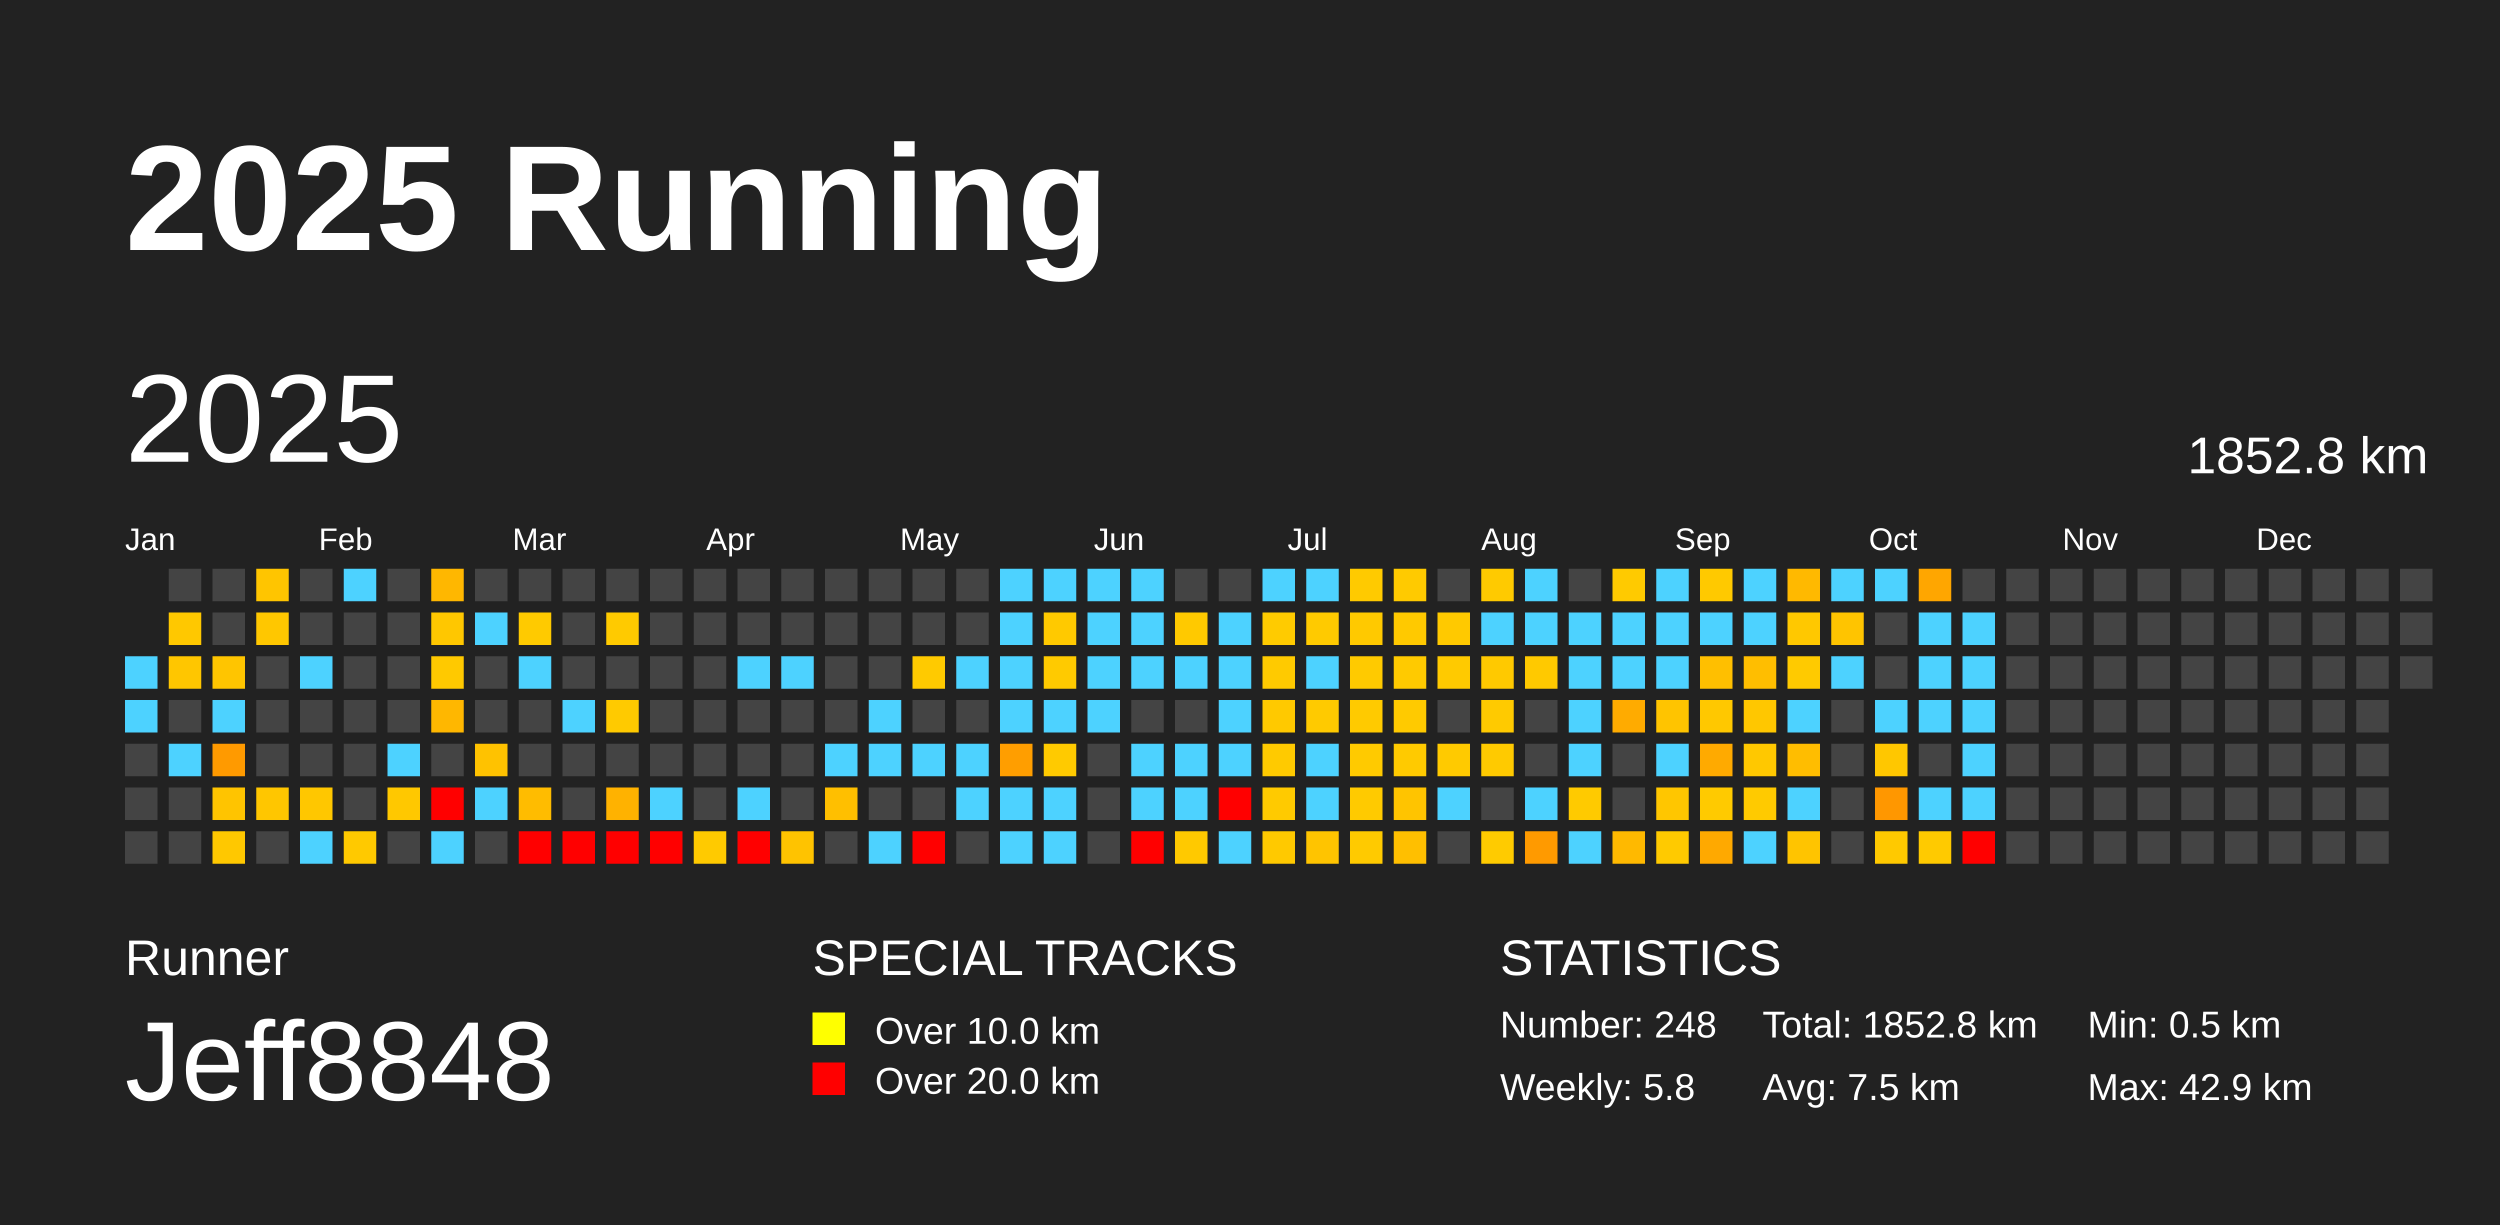
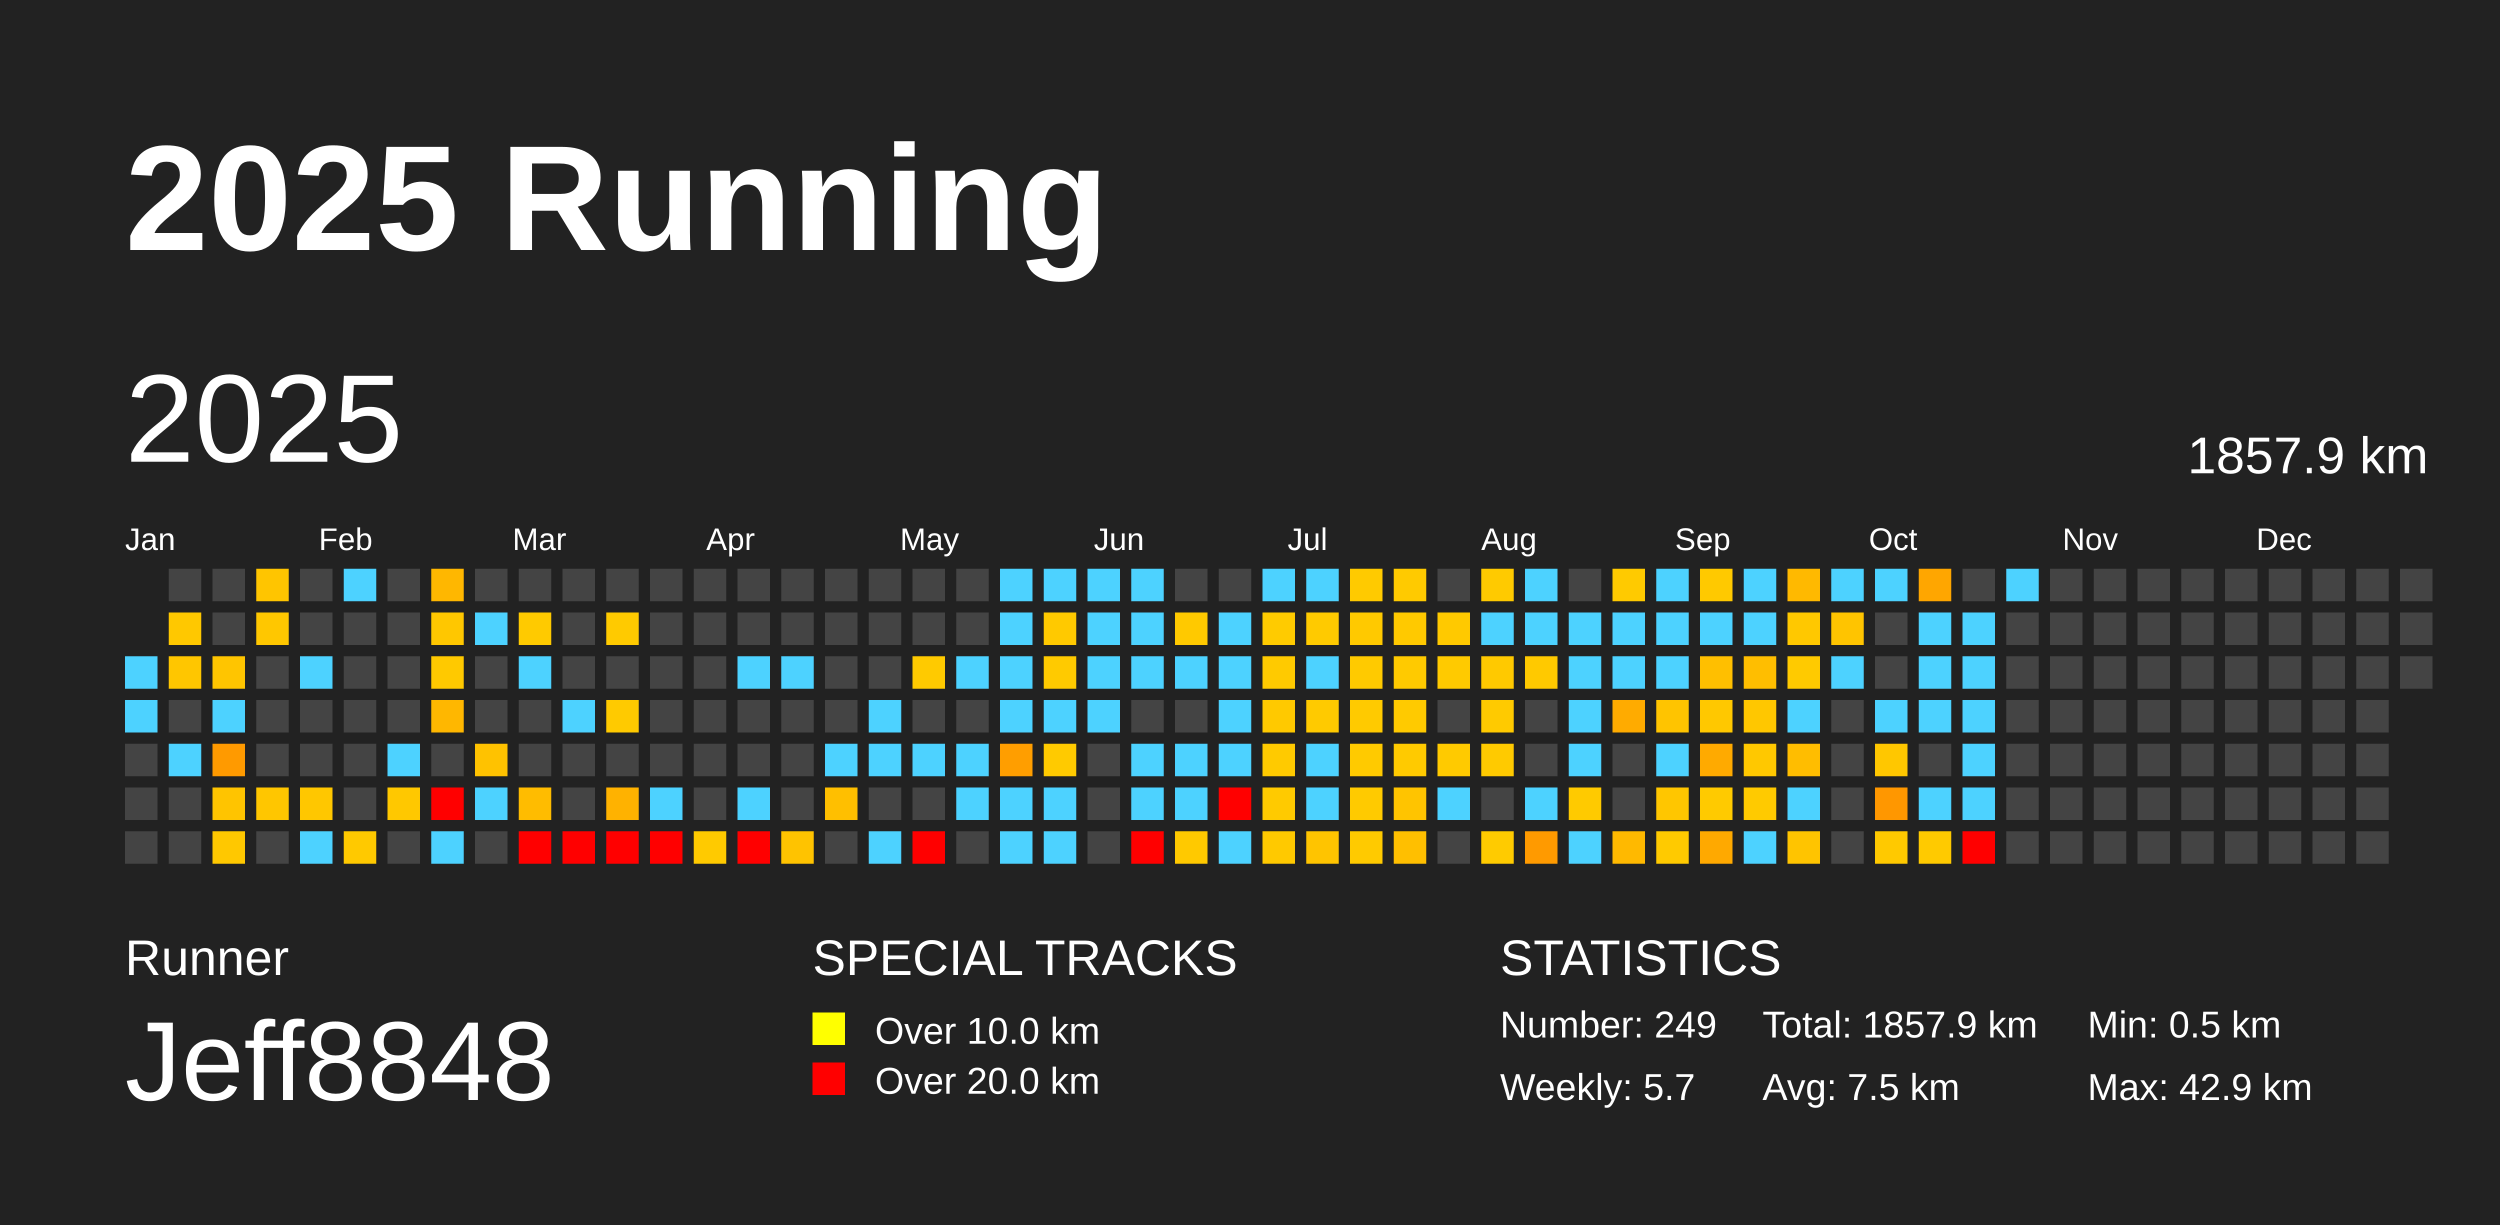
<svg xmlns="http://www.w3.org/2000/svg" baseProfile="full" height="98mm" version="1.1" viewBox="0,0,200,98" width="200mm">
  <defs />
  <rect fill="#222222" height="98" width="200" x="0" y="0" />
  <text fill="#FFFFFF" style="font-size:12px; font-family:Arial; font-weight:bold;" x="10" y="20">2025 Running</text>
  <text fill="#FFFFFF" style="font-size:4px; font-family:Arial" x="10" y="78">Runner</text>
  <text fill="#FFFFFF" style="font-size:9px; font-family:Arial" x="10" y="88">Jeff8848</text>
  <text fill="#FFFFFF" style="font-size:4px; font-family:Arial" x="65" y="78">SPECIAL TRACKS</text>
  <rect fill="yellow" height="2.6" width="2.6" x="65" y="81" />
  <text fill="#FFFFFF" style="font-size:3px; font-family:Arial" x="70" y="83.5">Over 10.0 km</text>
  <rect fill="red" height="2.6" width="2.6" x="65" y="85" />
  <text fill="#FFFFFF" style="font-size:3px; font-family:Arial" x="70" y="87.5">Over 20.0 km</text>
  <text fill="#FFFFFF" style="font-size:4px; font-family:Arial" x="120" y="78">STATISTICS</text>
-   <text fill="#FFFFFF" style="font-size:3px; font-family:Arial" x="120" y="83">Number: 248</text>
-   <text fill="#FFFFFF" style="font-size:3px; font-family:Arial" x="120" y="88">Weekly: 5.8</text>
-   <text fill="#FFFFFF" style="font-size:3px; font-family:Arial" x="141" y="83">Total: 1852.8 km</text>
+   <text fill="#FFFFFF" style="font-size:3px; font-family:Arial" x="120" y="83">Number: 249</text>
+   <text fill="#FFFFFF" style="font-size:3px; font-family:Arial" x="120" y="88">Weekly: 5.7</text>
+   <text fill="#FFFFFF" style="font-size:3px; font-family:Arial" x="141" y="83">Total: 1857.9 km</text>
  <text fill="#FFFFFF" style="font-size:3px; font-family:Arial" x="141" y="88">Avg: 7.5 km</text>
  <text fill="#FFFFFF" style="font-size:3px; font-family:Arial" x="167" y="83">Min: 0.5 km</text>
  <text fill="#FFFFFF" style="font-size:3px; font-family:Arial" x="167" y="88">Max: 42.9 km</text>
  <text dominant-baseline="hanging" fill="#FFFFFF" style="font-size:10.0px; font-family:Arial;" x="10" y="30">2025</text>
-   <text dominant-baseline="hanging" fill="#FFFFFF" style="font-size:4.125px; font-family:Arial;" x="175" y="35">1852.8 km</text>
+   <text dominant-baseline="hanging" fill="#FFFFFF" style="font-size:4.125px; font-family:Arial;" x="175" y="35">1857.9 km</text>
  <text fill="#FFFFFF" style="font-size:2.5px; font-family:Arial" x="10.0" y="44">Jan</text>
  <text fill="#FFFFFF" style="font-size:2.5px; font-family:Arial" x="25.5" y="44">Feb</text>
  <text fill="#FFFFFF" style="font-size:2.5px; font-family:Arial" x="41.0" y="44">Mar</text>
  <text fill="#FFFFFF" style="font-size:2.5px; font-family:Arial" x="56.5" y="44">Apr</text>
  <text fill="#FFFFFF" style="font-size:2.5px; font-family:Arial" x="72.0" y="44">May</text>
  <text fill="#FFFFFF" style="font-size:2.5px; font-family:Arial" x="87.5" y="44">Jun</text>
  <text fill="#FFFFFF" style="font-size:2.5px; font-family:Arial" x="103.0" y="44">Jul</text>
  <text fill="#FFFFFF" style="font-size:2.5px; font-family:Arial" x="118.5" y="44">Aug</text>
  <text fill="#FFFFFF" style="font-size:2.5px; font-family:Arial" x="134.0" y="44">Sep</text>
  <text fill="#FFFFFF" style="font-size:2.5px; font-family:Arial" x="149.5" y="44">Oct</text>
  <text fill="#FFFFFF" style="font-size:2.5px; font-family:Arial" x="165.0" y="44">Nov</text>
  <text fill="#FFFFFF" style="font-size:2.5px; font-family:Arial" x="180.5" y="44">Dec</text>
  <rect fill="#4dd2ff" height="2.6" width="2.6" x="10.0" y="52.5" />
  <rect fill="#4dd2ff" height="2.6" width="2.6" x="10.0" y="56.0" />
  <rect fill="#444444" height="2.6" width="2.6" x="10.0" y="59.5" />
  <rect fill="#444444" height="2.6" width="2.6" x="10.0" y="63.0" />
  <rect fill="#444444" height="2.6" width="2.6" x="10.0" y="66.5" />
  <rect fill="#444444" height="2.6" width="2.6" x="13.5" y="45.5" />
  <rect fill="#ffc800" height="2.6" width="2.6" x="13.5" y="49.0" />
  <rect fill="#ffc600" height="2.6" width="2.6" x="13.5" y="52.5" />
  <rect fill="#444444" height="2.6" width="2.6" x="13.5" y="56.0" />
  <rect fill="#4dd2ff" height="2.6" width="2.6" x="13.5" y="59.5" />
  <rect fill="#444444" height="2.6" width="2.6" x="13.5" y="63.0" />
  <rect fill="#444444" height="2.6" width="2.6" x="13.5" y="66.5" />
  <rect fill="#444444" height="2.6" width="2.6" x="17.0" y="45.5" />
  <rect fill="#444444" height="2.6" width="2.6" x="17.0" y="49.0" />
  <rect fill="#ffc500" height="2.6" width="2.6" x="17.0" y="52.5" />
  <rect fill="#4dd2ff" height="2.6" width="2.6" x="17.0" y="56.0" />
  <rect fill="#ff9a00" height="2.6" width="2.6" x="17.0" y="59.5" />
  <rect fill="#ffc400" height="2.6" width="2.6" x="17.0" y="63.0" />
  <rect fill="#ffc800" height="2.6" width="2.6" x="17.0" y="66.5" />
  <rect fill="#ffc500" height="2.6" width="2.6" x="20.5" y="45.5" />
  <rect fill="#ffc700" height="2.6" width="2.6" x="20.5" y="49.0" />
  <rect fill="#444444" height="2.6" width="2.6" x="20.5" y="52.5" />
  <rect fill="#444444" height="2.6" width="2.6" x="20.5" y="56.0" />
  <rect fill="#444444" height="2.6" width="2.6" x="20.5" y="59.5" />
  <rect fill="#ffc600" height="2.6" width="2.6" x="20.5" y="63.0" />
  <rect fill="#444444" height="2.6" width="2.6" x="20.5" y="66.5" />
  <rect fill="#444444" height="2.6" width="2.6" x="24.0" y="45.5" />
  <rect fill="#444444" height="2.6" width="2.6" x="24.0" y="49.0" />
  <rect fill="#4dd2ff" height="2.6" width="2.6" x="24.0" y="52.5" />
  <rect fill="#444444" height="2.6" width="2.6" x="24.0" y="56.0" />
  <rect fill="#444444" height="2.6" width="2.6" x="24.0" y="59.5" />
  <rect fill="#ffc700" height="2.6" width="2.6" x="24.0" y="63.0" />
  <rect fill="#4dd2ff" height="2.6" width="2.6" x="24.0" y="66.5" />
  <rect fill="#4dd2ff" height="2.6" width="2.6" x="27.5" y="45.5" />
  <rect fill="#444444" height="2.6" width="2.6" x="27.5" y="49.0" />
  <rect fill="#444444" height="2.6" width="2.6" x="27.5" y="52.5" />
  <rect fill="#444444" height="2.6" width="2.6" x="27.5" y="56.0" />
  <rect fill="#444444" height="2.6" width="2.6" x="27.5" y="59.5" />
  <rect fill="#444444" height="2.6" width="2.6" x="27.5" y="63.0" />
  <rect fill="#ffc900" height="2.6" width="2.6" x="27.5" y="66.5" />
  <rect fill="#444444" height="2.6" width="2.6" x="31.0" y="45.5" />
  <rect fill="#444444" height="2.6" width="2.6" x="31.0" y="49.0" />
  <rect fill="#444444" height="2.6" width="2.6" x="31.0" y="52.5" />
  <rect fill="#444444" height="2.6" width="2.6" x="31.0" y="56.0" />
  <rect fill="#4dd2ff" height="2.6" width="2.6" x="31.0" y="59.5" />
  <rect fill="#ffc800" height="2.6" width="2.6" x="31.0" y="63.0" />
  <rect fill="#444444" height="2.6" width="2.6" x="31.0" y="66.5" />
  <rect fill="#ffb700" height="2.6" width="2.6" x="34.5" y="45.5" />
  <rect fill="#ffc700" height="2.6" width="2.6" x="34.5" y="49.0" />
  <rect fill="#ffc900" height="2.6" width="2.6" x="34.5" y="52.5" />
  <rect fill="#ffb700" height="2.6" width="2.6" x="34.5" y="56.0" />
  <rect fill="#444444" height="2.6" width="2.6" x="34.5" y="59.5" />
  <rect fill="red" height="2.6" width="2.6" x="34.5" y="63.0" />
  <rect fill="#4dd2ff" height="2.6" width="2.6" x="34.5" y="66.5" />
  <rect fill="#444444" height="2.6" width="2.6" x="38.0" y="45.5" />
  <rect fill="#4dd2ff" height="2.6" width="2.6" x="38.0" y="49.0" />
  <rect fill="#444444" height="2.6" width="2.6" x="38.0" y="52.5" />
  <rect fill="#444444" height="2.6" width="2.6" x="38.0" y="56.0" />
  <rect fill="#ffc200" height="2.6" width="2.6" x="38.0" y="59.5" />
  <rect fill="#4dd2ff" height="2.6" width="2.6" x="38.0" y="63.0" />
  <rect fill="#444444" height="2.6" width="2.6" x="38.0" y="66.5" />
  <rect fill="#444444" height="2.6" width="2.6" x="41.5" y="45.5" />
  <rect fill="#ffca00" height="2.6" width="2.6" x="41.5" y="49.0" />
  <rect fill="#4dd2ff" height="2.6" width="2.6" x="41.5" y="52.5" />
  <rect fill="#444444" height="2.6" width="2.6" x="41.5" y="56.0" />
  <rect fill="#444444" height="2.6" width="2.6" x="41.5" y="59.5" />
  <rect fill="#ffbc00" height="2.6" width="2.6" x="41.5" y="63.0" />
  <rect fill="red" height="2.6" width="2.6" x="41.5" y="66.5" />
  <rect fill="#444444" height="2.6" width="2.6" x="45.0" y="45.5" />
  <rect fill="#444444" height="2.6" width="2.6" x="45.0" y="49.0" />
  <rect fill="#444444" height="2.6" width="2.6" x="45.0" y="52.5" />
  <rect fill="#4dd2ff" height="2.6" width="2.6" x="45.0" y="56.0" />
  <rect fill="#444444" height="2.6" width="2.6" x="45.0" y="59.5" />
  <rect fill="#444444" height="2.6" width="2.6" x="45.0" y="63.0" />
  <rect fill="red" height="2.6" width="2.6" x="45.0" y="66.5" />
  <rect fill="#444444" height="2.6" width="2.6" x="48.5" y="45.5" />
  <rect fill="#ffca00" height="2.6" width="2.6" x="48.5" y="49.0" />
  <rect fill="#444444" height="2.6" width="2.6" x="48.5" y="52.5" />
  <rect fill="#ffca00" height="2.6" width="2.6" x="48.5" y="56.0" />
  <rect fill="#444444" height="2.6" width="2.6" x="48.5" y="59.5" />
  <rect fill="#ffb200" height="2.6" width="2.6" x="48.5" y="63.0" />
  <rect fill="red" height="2.6" width="2.6" x="48.5" y="66.5" />
  <rect fill="#444444" height="2.6" width="2.6" x="52.0" y="45.5" />
  <rect fill="#444444" height="2.6" width="2.6" x="52.0" y="49.0" />
  <rect fill="#444444" height="2.6" width="2.6" x="52.0" y="52.5" />
  <rect fill="#444444" height="2.6" width="2.6" x="52.0" y="56.0" />
  <rect fill="#444444" height="2.6" width="2.6" x="52.0" y="59.5" />
  <rect fill="#4dd2ff" height="2.6" width="2.6" x="52.0" y="63.0" />
  <rect fill="red" height="2.6" width="2.6" x="52.0" y="66.5" />
  <rect fill="#444444" height="2.6" width="2.6" x="55.5" y="45.5" />
  <rect fill="#444444" height="2.6" width="2.6" x="55.5" y="49.0" />
  <rect fill="#444444" height="2.6" width="2.6" x="55.5" y="52.5" />
  <rect fill="#444444" height="2.6" width="2.6" x="55.5" y="56.0" />
  <rect fill="#444444" height="2.6" width="2.6" x="55.5" y="59.5" />
  <rect fill="#444444" height="2.6" width="2.6" x="55.5" y="63.0" />
  <rect fill="#ffca00" height="2.6" width="2.6" x="55.5" y="66.5" />
  <rect fill="#444444" height="2.6" width="2.6" x="59.0" y="45.5" />
  <rect fill="#444444" height="2.6" width="2.6" x="59.0" y="49.0" />
  <rect fill="#4dd2ff" height="2.6" width="2.6" x="59.0" y="52.5" />
  <rect fill="#444444" height="2.6" width="2.6" x="59.0" y="56.0" />
  <rect fill="#444444" height="2.6" width="2.6" x="59.0" y="59.5" />
  <rect fill="#4dd2ff" height="2.6" width="2.6" x="59.0" y="63.0" />
  <rect fill="red" height="2.6" width="2.6" x="59.0" y="66.5" />
  <rect fill="#444444" height="2.6" width="2.6" x="62.5" y="45.5" />
  <rect fill="#444444" height="2.6" width="2.6" x="62.5" y="49.0" />
  <rect fill="#4dd2ff" height="2.6" width="2.6" x="62.5" y="52.5" />
  <rect fill="#444444" height="2.6" width="2.6" x="62.5" y="56.0" />
  <rect fill="#444444" height="2.6" width="2.6" x="62.5" y="59.5" />
  <rect fill="#444444" height="2.6" width="2.6" x="62.5" y="63.0" />
  <rect fill="#ffc300" height="2.6" width="2.6" x="62.5" y="66.5" />
  <rect fill="#444444" height="2.6" width="2.6" x="66.0" y="45.5" />
  <rect fill="#444444" height="2.6" width="2.6" x="66.0" y="49.0" />
  <rect fill="#444444" height="2.6" width="2.6" x="66.0" y="52.5" />
  <rect fill="#444444" height="2.6" width="2.6" x="66.0" y="56.0" />
  <rect fill="#4dd2ff" height="2.6" width="2.6" x="66.0" y="59.5" />
  <rect fill="#ffbf00" height="2.6" width="2.6" x="66.0" y="63.0" />
  <rect fill="#444444" height="2.6" width="2.6" x="66.0" y="66.5" />
  <rect fill="#444444" height="2.6" width="2.6" x="69.5" y="45.5" />
  <rect fill="#444444" height="2.6" width="2.6" x="69.5" y="49.0" />
  <rect fill="#444444" height="2.6" width="2.6" x="69.5" y="52.5" />
  <rect fill="#4dd2ff" height="2.6" width="2.6" x="69.5" y="56.0" />
  <rect fill="#4dd2ff" height="2.6" width="2.6" x="69.5" y="59.5" />
  <rect fill="#444444" height="2.6" width="2.6" x="69.5" y="63.0" />
  <rect fill="#4dd2ff" height="2.6" width="2.6" x="69.5" y="66.5" />
  <rect fill="#444444" height="2.6" width="2.6" x="73.0" y="45.5" />
  <rect fill="#444444" height="2.6" width="2.6" x="73.0" y="49.0" />
  <rect fill="#ffca00" height="2.6" width="2.6" x="73.0" y="52.5" />
  <rect fill="#444444" height="2.6" width="2.6" x="73.0" y="56.0" />
  <rect fill="#4dd2ff" height="2.6" width="2.6" x="73.0" y="59.5" />
  <rect fill="#444444" height="2.6" width="2.6" x="73.0" y="63.0" />
  <rect fill="red" height="2.6" width="2.6" x="73.0" y="66.5" />
  <rect fill="#444444" height="2.6" width="2.6" x="76.5" y="45.5" />
  <rect fill="#444444" height="2.6" width="2.6" x="76.5" y="49.0" />
  <rect fill="#4dd2ff" height="2.6" width="2.6" x="76.5" y="52.5" />
  <rect fill="#444444" height="2.6" width="2.6" x="76.5" y="56.0" />
  <rect fill="#4dd2ff" height="2.6" width="2.6" x="76.5" y="59.5" />
  <rect fill="#4dd2ff" height="2.6" width="2.6" x="76.5" y="63.0" />
  <rect fill="#444444" height="2.6" width="2.6" x="76.5" y="66.5" />
  <rect fill="#4dd2ff" height="2.6" width="2.6" x="80.0" y="45.5" />
  <rect fill="#4dd2ff" height="2.6" width="2.6" x="80.0" y="49.0" />
  <rect fill="#4dd2ff" height="2.6" width="2.6" x="80.0" y="52.5" />
  <rect fill="#4dd2ff" height="2.6" width="2.6" x="80.0" y="56.0" />
  <rect fill="#ff9e00" height="2.6" width="2.6" x="80.0" y="59.5" />
  <rect fill="#4dd2ff" height="2.6" width="2.6" x="80.0" y="63.0" />
  <rect fill="#4dd2ff" height="2.6" width="2.6" x="80.0" y="66.5" />
  <rect fill="#4dd2ff" height="2.6" width="2.6" x="83.5" y="45.5" />
  <rect fill="#ffc900" height="2.6" width="2.6" x="83.5" y="49.0" />
  <rect fill="#ffca00" height="2.6" width="2.6" x="83.5" y="52.5" />
  <rect fill="#4dd2ff" height="2.6" width="2.6" x="83.5" y="56.0" />
  <rect fill="#ffca00" height="2.6" width="2.6" x="83.5" y="59.5" />
  <rect fill="#4dd2ff" height="2.6" width="2.6" x="83.5" y="63.0" />
  <rect fill="#4dd2ff" height="2.6" width="2.6" x="83.5" y="66.5" />
  <rect fill="#4dd2ff" height="2.6" width="2.6" x="87.0" y="45.5" />
  <rect fill="#4dd2ff" height="2.6" width="2.6" x="87.0" y="49.0" />
  <rect fill="#4dd2ff" height="2.6" width="2.6" x="87.0" y="52.5" />
  <rect fill="#4dd2ff" height="2.6" width="2.6" x="87.0" y="56.0" />
  <rect fill="#444444" height="2.6" width="2.6" x="87.0" y="59.5" />
  <rect fill="#444444" height="2.6" width="2.6" x="87.0" y="63.0" />
  <rect fill="#444444" height="2.6" width="2.6" x="87.0" y="66.5" />
  <rect fill="#4dd2ff" height="2.6" width="2.6" x="90.5" y="45.5" />
  <rect fill="#4dd2ff" height="2.6" width="2.6" x="90.5" y="49.0" />
  <rect fill="#4dd2ff" height="2.6" width="2.6" x="90.5" y="52.5" />
  <rect fill="#444444" height="2.6" width="2.6" x="90.5" y="56.0" />
  <rect fill="#4dd2ff" height="2.6" width="2.6" x="90.5" y="59.5" />
  <rect fill="#4dd2ff" height="2.6" width="2.6" x="90.5" y="63.0" />
  <rect fill="red" height="2.6" width="2.6" x="90.5" y="66.5" />
  <rect fill="#444444" height="2.6" width="2.6" x="94.0" y="45.5" />
  <rect fill="#ffc900" height="2.6" width="2.6" x="94.0" y="49.0" />
  <rect fill="#4dd2ff" height="2.6" width="2.6" x="94.0" y="52.5" />
  <rect fill="#444444" height="2.6" width="2.6" x="94.0" y="56.0" />
  <rect fill="#4dd2ff" height="2.6" width="2.6" x="94.0" y="59.5" />
  <rect fill="#4dd2ff" height="2.6" width="2.6" x="94.0" y="63.0" />
  <rect fill="#ffc900" height="2.6" width="2.6" x="94.0" y="66.5" />
  <rect fill="#444444" height="2.6" width="2.6" x="97.5" y="45.5" />
  <rect fill="#4dd2ff" height="2.6" width="2.6" x="97.5" y="49.0" />
  <rect fill="#4dd2ff" height="2.6" width="2.6" x="97.5" y="52.5" />
  <rect fill="#4dd2ff" height="2.6" width="2.6" x="97.5" y="56.0" />
  <rect fill="#4dd2ff" height="2.6" width="2.6" x="97.5" y="59.5" />
  <rect fill="red" height="2.6" width="2.6" x="97.5" y="63.0" />
  <rect fill="#4dd2ff" height="2.6" width="2.6" x="97.5" y="66.5" />
  <rect fill="#4dd2ff" height="2.6" width="2.6" x="101.0" y="45.5" />
  <rect fill="#ffcb00" height="2.6" width="2.6" x="101.0" y="49.0" />
  <rect fill="#ffca00" height="2.6" width="2.6" x="101.0" y="52.5" />
  <rect fill="#ffc900" height="2.6" width="2.6" x="101.0" y="56.0" />
  <rect fill="#ffca00" height="2.6" width="2.6" x="101.0" y="59.5" />
  <rect fill="#ffca00" height="2.6" width="2.6" x="101.0" y="63.0" />
  <rect fill="#ffc900" height="2.6" width="2.6" x="101.0" y="66.5" />
  <rect fill="#4dd2ff" height="2.6" width="2.6" x="104.5" y="45.5" />
  <rect fill="#ffca00" height="2.6" width="2.6" x="104.5" y="49.0" />
  <rect fill="#4dd2ff" height="2.6" width="2.6" x="104.5" y="52.5" />
  <rect fill="#ffca00" height="2.6" width="2.6" x="104.5" y="56.0" />
  <rect fill="#4dd2ff" height="2.6" width="2.6" x="104.5" y="59.5" />
  <rect fill="#4dd2ff" height="2.6" width="2.6" x="104.5" y="63.0" />
  <rect fill="#ffc400" height="2.6" width="2.6" x="104.5" y="66.5" />
  <rect fill="#ffca00" height="2.6" width="2.6" x="108.0" y="45.5" />
  <rect fill="#ffc900" height="2.6" width="2.6" x="108.0" y="49.0" />
  <rect fill="#ffca00" height="2.6" width="2.6" x="108.0" y="52.5" />
  <rect fill="#ffca00" height="2.6" width="2.6" x="108.0" y="56.0" />
  <rect fill="#ffca00" height="2.6" width="2.6" x="108.0" y="59.5" />
  <rect fill="#ffca00" height="2.6" width="2.6" x="108.0" y="63.0" />
  <rect fill="#ffca00" height="2.6" width="2.6" x="108.0" y="66.5" />
  <rect fill="#ffca00" height="2.6" width="2.6" x="111.5" y="45.5" />
  <rect fill="#ffc900" height="2.6" width="2.6" x="111.5" y="49.0" />
  <rect fill="#ffca00" height="2.6" width="2.6" x="111.5" y="52.5" />
  <rect fill="#ffca00" height="2.6" width="2.6" x="111.5" y="56.0" />
  <rect fill="#ffca00" height="2.6" width="2.6" x="111.5" y="59.5" />
  <rect fill="#ffc400" height="2.6" width="2.6" x="111.5" y="63.0" />
  <rect fill="#ffbf00" height="2.6" width="2.6" x="111.5" y="66.5" />
  <rect fill="#444444" height="2.6" width="2.6" x="115.0" y="45.5" />
  <rect fill="#ffc900" height="2.6" width="2.6" x="115.0" y="49.0" />
  <rect fill="#ffca00" height="2.6" width="2.6" x="115.0" y="52.5" />
  <rect fill="#444444" height="2.6" width="2.6" x="115.0" y="56.0" />
  <rect fill="#ffca00" height="2.6" width="2.6" x="115.0" y="59.5" />
  <rect fill="#4dd2ff" height="2.6" width="2.6" x="115.0" y="63.0" />
  <rect fill="#444444" height="2.6" width="2.6" x="115.0" y="66.5" />
  <rect fill="#ffca00" height="2.6" width="2.6" x="118.5" y="45.5" />
  <rect fill="#4dd2ff" height="2.6" width="2.6" x="118.5" y="49.0" />
  <rect fill="#ffc900" height="2.6" width="2.6" x="118.5" y="52.5" />
  <rect fill="#ffca00" height="2.6" width="2.6" x="118.5" y="56.0" />
  <rect fill="#ffca00" height="2.6" width="2.6" x="118.5" y="59.5" />
  <rect fill="#444444" height="2.6" width="2.6" x="118.5" y="63.0" />
  <rect fill="#ffcb00" height="2.6" width="2.6" x="118.5" y="66.5" />
  <rect fill="#4dd2ff" height="2.6" width="2.6" x="122.0" y="45.5" />
  <rect fill="#4dd2ff" height="2.6" width="2.6" x="122.0" y="49.0" />
  <rect fill="#ffc900" height="2.6" width="2.6" x="122.0" y="52.5" />
  <rect fill="#444444" height="2.6" width="2.6" x="122.0" y="56.0" />
  <rect fill="#444444" height="2.6" width="2.6" x="122.0" y="59.5" />
  <rect fill="#4dd2ff" height="2.6" width="2.6" x="122.0" y="63.0" />
  <rect fill="#ff9a00" height="2.6" width="2.6" x="122.0" y="66.5" />
  <rect fill="#444444" height="2.6" width="2.6" x="125.5" y="45.5" />
  <rect fill="#4dd2ff" height="2.6" width="2.6" x="125.5" y="49.0" />
  <rect fill="#4dd2ff" height="2.6" width="2.6" x="125.5" y="52.5" />
  <rect fill="#4dd2ff" height="2.6" width="2.6" x="125.5" y="56.0" />
  <rect fill="#4dd2ff" height="2.6" width="2.6" x="125.5" y="59.5" />
  <rect fill="#ffca00" height="2.6" width="2.6" x="125.5" y="63.0" />
  <rect fill="#4dd2ff" height="2.6" width="2.6" x="125.5" y="66.5" />
  <rect fill="#ffca00" height="2.6" width="2.6" x="129.0" y="45.5" />
  <rect fill="#4dd2ff" height="2.6" width="2.6" x="129.0" y="49.0" />
  <rect fill="#4dd2ff" height="2.6" width="2.6" x="129.0" y="52.5" />
  <rect fill="#ffab00" height="2.6" width="2.6" x="129.0" y="56.0" />
  <rect fill="#444444" height="2.6" width="2.6" x="129.0" y="59.5" />
  <rect fill="#444444" height="2.6" width="2.6" x="129.0" y="63.0" />
  <rect fill="#ffb900" height="2.6" width="2.6" x="129.0" y="66.5" />
  <rect fill="#4dd2ff" height="2.6" width="2.6" x="132.5" y="45.5" />
  <rect fill="#4dd2ff" height="2.6" width="2.6" x="132.5" y="49.0" />
  <rect fill="#4dd2ff" height="2.6" width="2.6" x="132.5" y="52.5" />
  <rect fill="#ffc400" height="2.6" width="2.6" x="132.5" y="56.0" />
  <rect fill="#4dd2ff" height="2.6" width="2.6" x="132.5" y="59.5" />
  <rect fill="#ffc600" height="2.6" width="2.6" x="132.5" y="63.0" />
  <rect fill="#ffca00" height="2.6" width="2.6" x="132.5" y="66.5" />
  <rect fill="#ffc900" height="2.6" width="2.6" x="136.0" y="45.5" />
  <rect fill="#4dd2ff" height="2.6" width="2.6" x="136.0" y="49.0" />
  <rect fill="#ffbf00" height="2.6" width="2.6" x="136.0" y="52.5" />
  <rect fill="#ffc800" height="2.6" width="2.6" x="136.0" y="56.0" />
  <rect fill="#ffaa00" height="2.6" width="2.6" x="136.0" y="59.5" />
  <rect fill="#ffca00" height="2.6" width="2.6" x="136.0" y="63.0" />
  <rect fill="#ffa900" height="2.6" width="2.6" x="136.0" y="66.5" />
  <rect fill="#4dd2ff" height="2.6" width="2.6" x="139.5" y="45.5" />
  <rect fill="#4dd2ff" height="2.6" width="2.6" x="139.5" y="49.0" />
  <rect fill="#ffbe00" height="2.6" width="2.6" x="139.5" y="52.5" />
  <rect fill="#ffc700" height="2.6" width="2.6" x="139.5" y="56.0" />
  <rect fill="#ffc800" height="2.6" width="2.6" x="139.5" y="59.5" />
  <rect fill="#ffca00" height="2.6" width="2.6" x="139.5" y="63.0" />
  <rect fill="#4dd2ff" height="2.6" width="2.6" x="139.5" y="66.5" />
  <rect fill="#ffb900" height="2.6" width="2.6" x="143.0" y="45.5" />
  <rect fill="#ffc800" height="2.6" width="2.6" x="143.0" y="49.0" />
  <rect fill="#ffca00" height="2.6" width="2.6" x="143.0" y="52.5" />
  <rect fill="#4dd2ff" height="2.6" width="2.6" x="143.0" y="56.0" />
  <rect fill="#ffbd00" height="2.6" width="2.6" x="143.0" y="59.5" />
  <rect fill="#4dd2ff" height="2.6" width="2.6" x="143.0" y="63.0" />
  <rect fill="#ffc400" height="2.6" width="2.6" x="143.0" y="66.5" />
  <rect fill="#4dd2ff" height="2.6" width="2.6" x="146.5" y="45.5" />
  <rect fill="#ffc400" height="2.6" width="2.6" x="146.5" y="49.0" />
  <rect fill="#4dd2ff" height="2.6" width="2.6" x="146.5" y="52.5" />
  <rect fill="#444444" height="2.6" width="2.6" x="146.5" y="56.0" />
  <rect fill="#444444" height="2.6" width="2.6" x="146.5" y="59.5" />
  <rect fill="#444444" height="2.6" width="2.6" x="146.5" y="63.0" />
  <rect fill="#444444" height="2.6" width="2.6" x="146.5" y="66.5" />
  <rect fill="#4dd2ff" height="2.6" width="2.6" x="150.0" y="45.5" />
  <rect fill="#444444" height="2.6" width="2.6" x="150.0" y="49.0" />
  <rect fill="#444444" height="2.6" width="2.6" x="150.0" y="52.5" />
  <rect fill="#4dd2ff" height="2.6" width="2.6" x="150.0" y="56.0" />
  <rect fill="#ffc700" height="2.6" width="2.6" x="150.0" y="59.5" />
  <rect fill="#ff9700" height="2.6" width="2.6" x="150.0" y="63.0" />
  <rect fill="#ffc900" height="2.6" width="2.6" x="150.0" y="66.5" />
  <rect fill="#ffa600" height="2.6" width="2.6" x="153.5" y="45.5" />
  <rect fill="#4dd2ff" height="2.6" width="2.6" x="153.5" y="49.0" />
  <rect fill="#4dd2ff" height="2.6" width="2.6" x="153.5" y="52.5" />
  <rect fill="#4dd2ff" height="2.6" width="2.6" x="153.5" y="56.0" />
  <rect fill="#444444" height="2.6" width="2.6" x="153.5" y="59.5" />
  <rect fill="#4dd2ff" height="2.6" width="2.6" x="153.5" y="63.0" />
  <rect fill="#ffca00" height="2.6" width="2.6" x="153.5" y="66.5" />
  <rect fill="#444444" height="2.6" width="2.6" x="157.0" y="45.5" />
  <rect fill="#4dd2ff" height="2.6" width="2.6" x="157.0" y="49.0" />
  <rect fill="#4dd2ff" height="2.6" width="2.6" x="157.0" y="52.5" />
  <rect fill="#4dd2ff" height="2.6" width="2.6" x="157.0" y="56.0" />
  <rect fill="#4dd2ff" height="2.6" width="2.6" x="157.0" y="59.5" />
  <rect fill="#4dd2ff" height="2.6" width="2.6" x="157.0" y="63.0" />
  <rect fill="red" height="2.6" width="2.6" x="157.0" y="66.5" />
-   <rect fill="#444444" height="2.6" width="2.6" x="160.5" y="45.5" />
+   <rect fill="#4dd2ff" height="2.6" width="2.6" x="160.5" y="45.5" />
  <rect fill="#444444" height="2.6" width="2.6" x="160.5" y="49.0" />
  <rect fill="#444444" height="2.6" width="2.6" x="160.5" y="52.5" />
  <rect fill="#444444" height="2.6" width="2.6" x="160.5" y="56.0" />
  <rect fill="#444444" height="2.6" width="2.6" x="160.5" y="59.5" />
  <rect fill="#444444" height="2.6" width="2.6" x="160.5" y="63.0" />
  <rect fill="#444444" height="2.6" width="2.6" x="160.5" y="66.5" />
  <rect fill="#444444" height="2.6" width="2.6" x="164.0" y="45.5" />
  <rect fill="#444444" height="2.6" width="2.6" x="164.0" y="49.0" />
  <rect fill="#444444" height="2.6" width="2.6" x="164.0" y="52.5" />
  <rect fill="#444444" height="2.6" width="2.6" x="164.0" y="56.0" />
  <rect fill="#444444" height="2.6" width="2.6" x="164.0" y="59.5" />
  <rect fill="#444444" height="2.6" width="2.6" x="164.0" y="63.0" />
  <rect fill="#444444" height="2.6" width="2.6" x="164.0" y="66.5" />
  <rect fill="#444444" height="2.6" width="2.6" x="167.5" y="45.5" />
  <rect fill="#444444" height="2.6" width="2.6" x="167.5" y="49.0" />
  <rect fill="#444444" height="2.6" width="2.6" x="167.5" y="52.5" />
  <rect fill="#444444" height="2.6" width="2.6" x="167.5" y="56.0" />
  <rect fill="#444444" height="2.6" width="2.6" x="167.5" y="59.5" />
  <rect fill="#444444" height="2.6" width="2.6" x="167.5" y="63.0" />
  <rect fill="#444444" height="2.6" width="2.6" x="167.5" y="66.5" />
  <rect fill="#444444" height="2.6" width="2.6" x="171.0" y="45.5" />
  <rect fill="#444444" height="2.6" width="2.6" x="171.0" y="49.0" />
  <rect fill="#444444" height="2.6" width="2.6" x="171.0" y="52.5" />
  <rect fill="#444444" height="2.6" width="2.6" x="171.0" y="56.0" />
  <rect fill="#444444" height="2.6" width="2.6" x="171.0" y="59.5" />
  <rect fill="#444444" height="2.6" width="2.6" x="171.0" y="63.0" />
  <rect fill="#444444" height="2.6" width="2.6" x="171.0" y="66.5" />
  <rect fill="#444444" height="2.6" width="2.6" x="174.5" y="45.5" />
  <rect fill="#444444" height="2.6" width="2.6" x="174.5" y="49.0" />
  <rect fill="#444444" height="2.6" width="2.6" x="174.5" y="52.5" />
  <rect fill="#444444" height="2.6" width="2.6" x="174.5" y="56.0" />
  <rect fill="#444444" height="2.6" width="2.6" x="174.5" y="59.5" />
  <rect fill="#444444" height="2.6" width="2.6" x="174.5" y="63.0" />
  <rect fill="#444444" height="2.6" width="2.6" x="174.5" y="66.5" />
  <rect fill="#444444" height="2.6" width="2.6" x="178.0" y="45.5" />
  <rect fill="#444444" height="2.6" width="2.6" x="178.0" y="49.0" />
  <rect fill="#444444" height="2.6" width="2.6" x="178.0" y="52.5" />
  <rect fill="#444444" height="2.6" width="2.6" x="178.0" y="56.0" />
  <rect fill="#444444" height="2.6" width="2.6" x="178.0" y="59.5" />
  <rect fill="#444444" height="2.6" width="2.6" x="178.0" y="63.0" />
  <rect fill="#444444" height="2.6" width="2.6" x="178.0" y="66.5" />
  <rect fill="#444444" height="2.6" width="2.6" x="181.5" y="45.5" />
  <rect fill="#444444" height="2.6" width="2.6" x="181.5" y="49.0" />
  <rect fill="#444444" height="2.6" width="2.6" x="181.5" y="52.5" />
  <rect fill="#444444" height="2.6" width="2.6" x="181.5" y="56.0" />
  <rect fill="#444444" height="2.6" width="2.6" x="181.5" y="59.5" />
  <rect fill="#444444" height="2.6" width="2.6" x="181.5" y="63.0" />
  <rect fill="#444444" height="2.6" width="2.6" x="181.5" y="66.5" />
  <rect fill="#444444" height="2.6" width="2.6" x="185.0" y="45.5" />
  <rect fill="#444444" height="2.6" width="2.6" x="185.0" y="49.0" />
  <rect fill="#444444" height="2.6" width="2.6" x="185.0" y="52.5" />
  <rect fill="#444444" height="2.6" width="2.6" x="185.0" y="56.0" />
  <rect fill="#444444" height="2.6" width="2.6" x="185.0" y="59.5" />
  <rect fill="#444444" height="2.6" width="2.6" x="185.0" y="63.0" />
  <rect fill="#444444" height="2.6" width="2.6" x="185.0" y="66.5" />
  <rect fill="#444444" height="2.6" width="2.6" x="188.5" y="45.5" />
  <rect fill="#444444" height="2.6" width="2.6" x="188.5" y="49.0" />
  <rect fill="#444444" height="2.6" width="2.6" x="188.5" y="52.5" />
  <rect fill="#444444" height="2.6" width="2.6" x="188.5" y="56.0" />
  <rect fill="#444444" height="2.6" width="2.6" x="188.5" y="59.5" />
  <rect fill="#444444" height="2.6" width="2.6" x="188.5" y="63.0" />
  <rect fill="#444444" height="2.6" width="2.6" x="188.5" y="66.5" />
  <rect fill="#444444" height="2.6" width="2.6" x="192.0" y="45.5" />
  <rect fill="#444444" height="2.6" width="2.6" x="192.0" y="49.0" />
  <rect fill="#444444" height="2.6" width="2.6" x="192.0" y="52.5" />
</svg>
